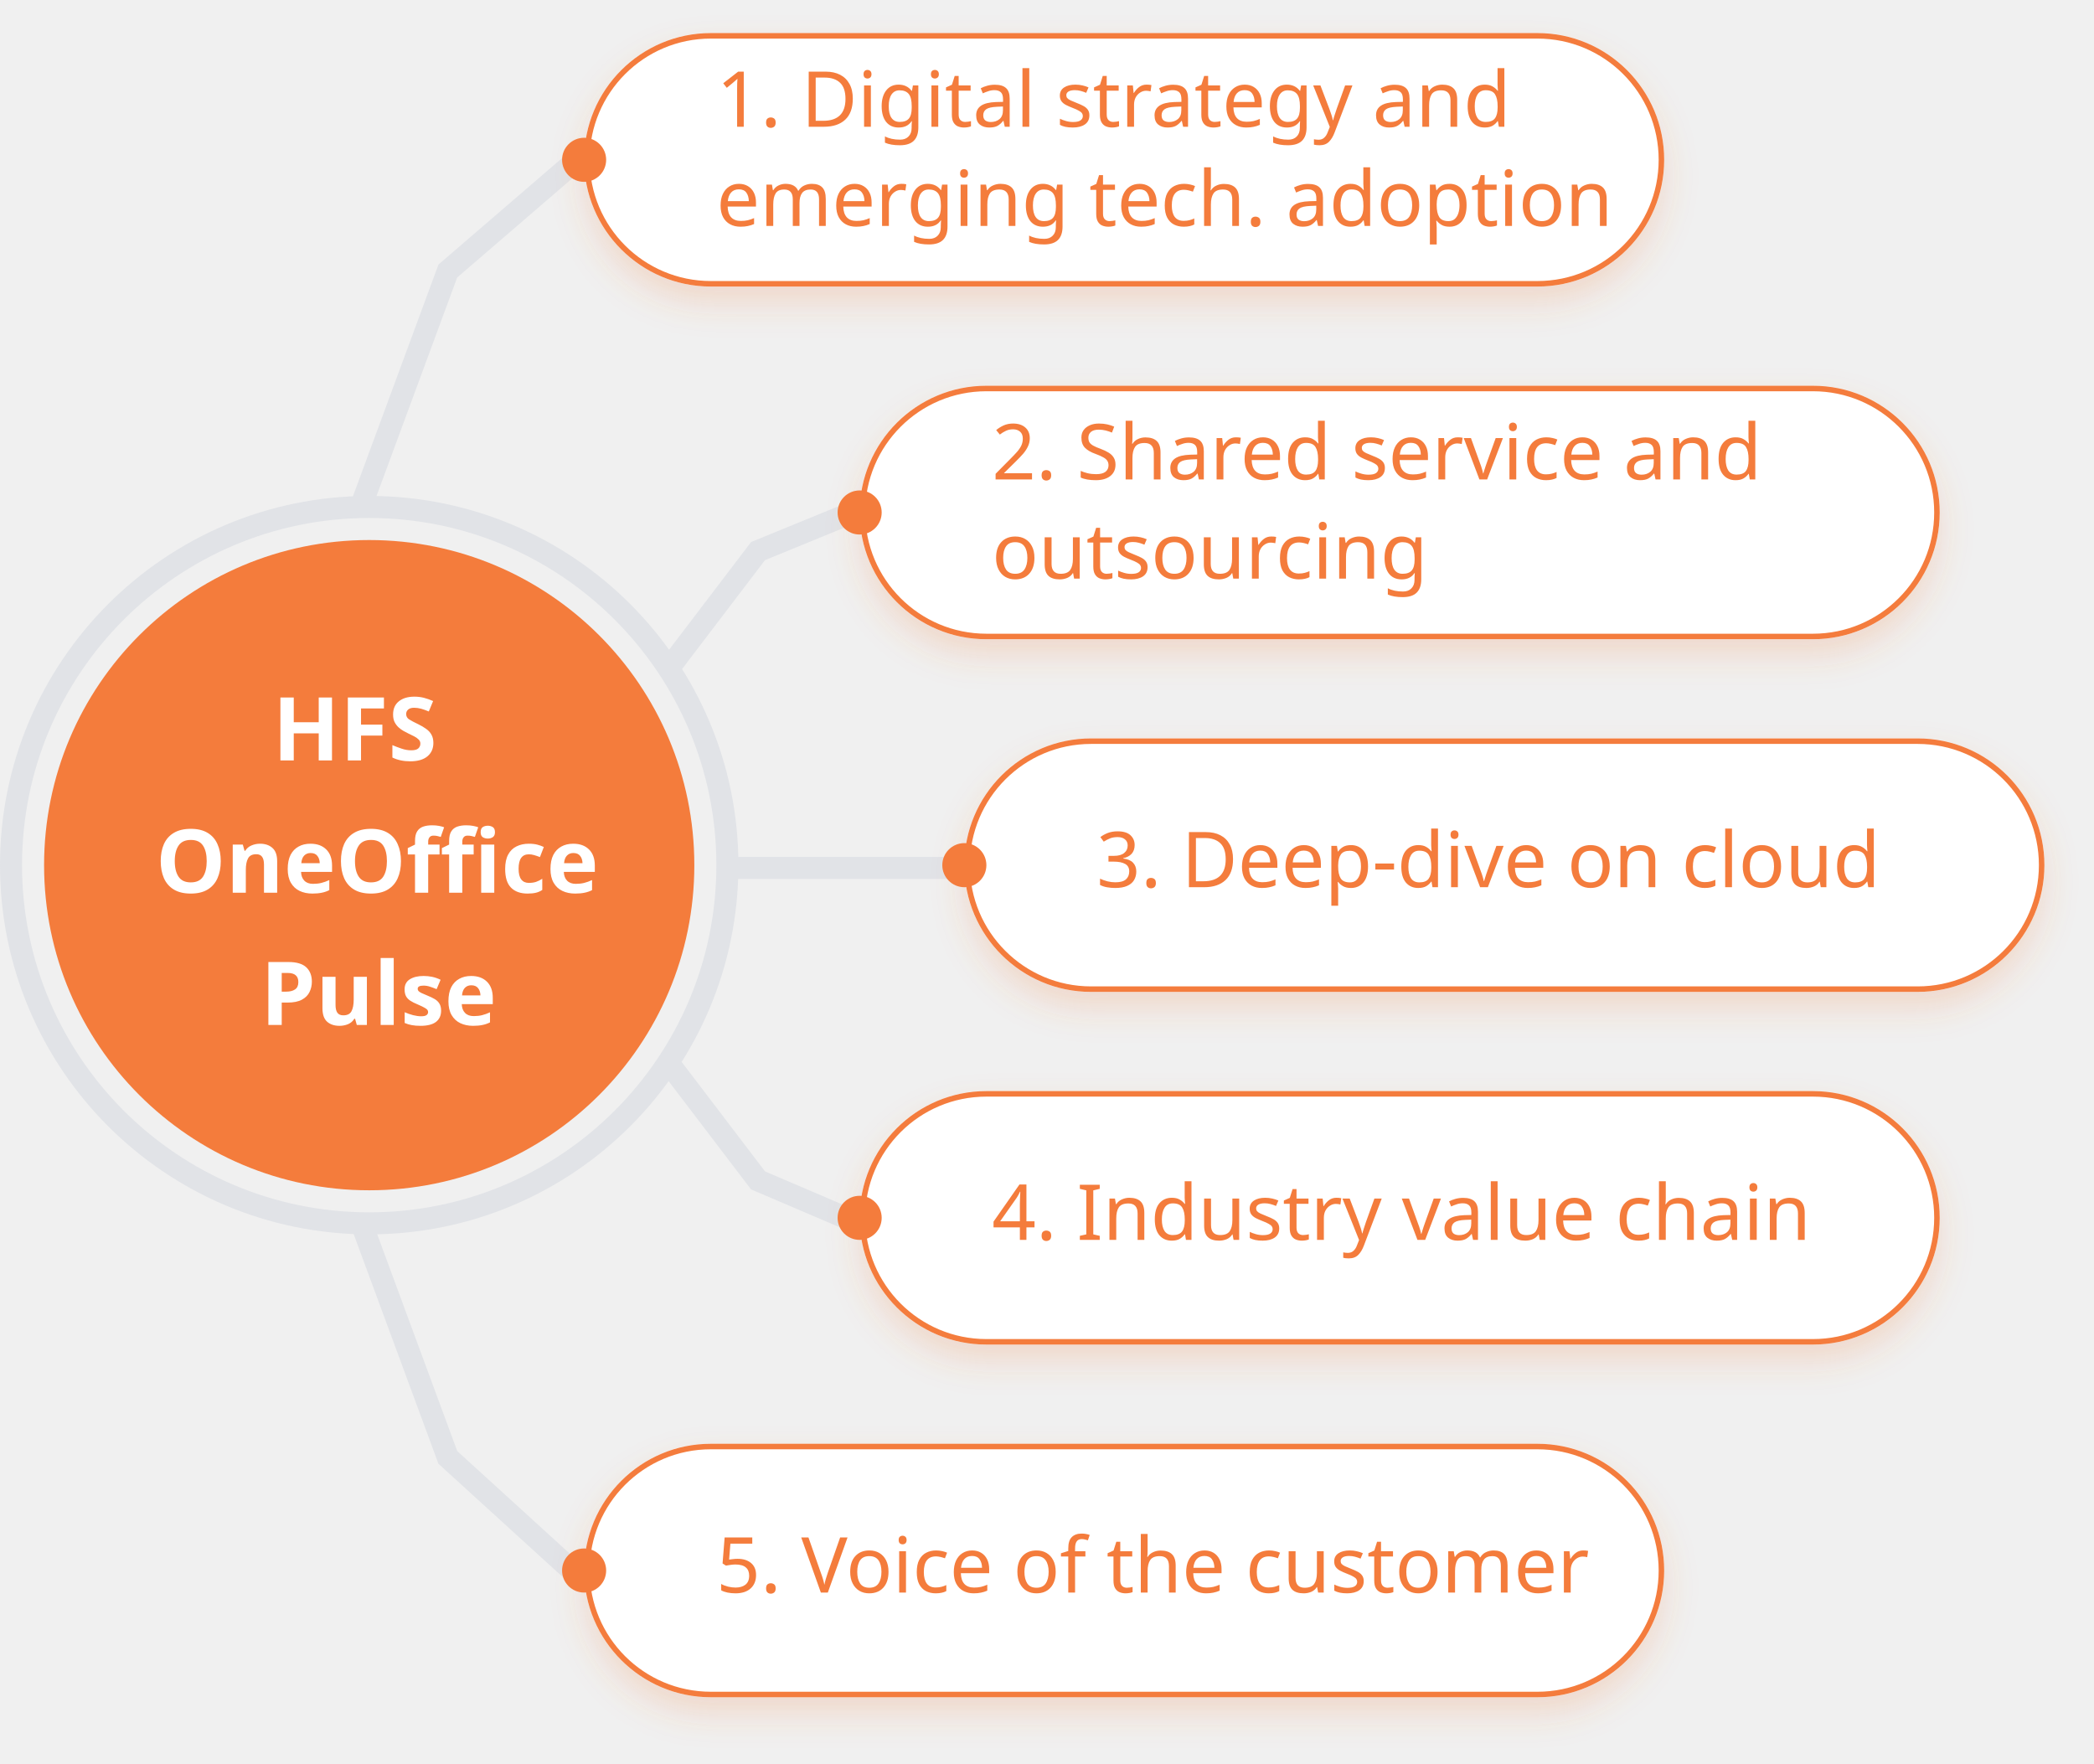
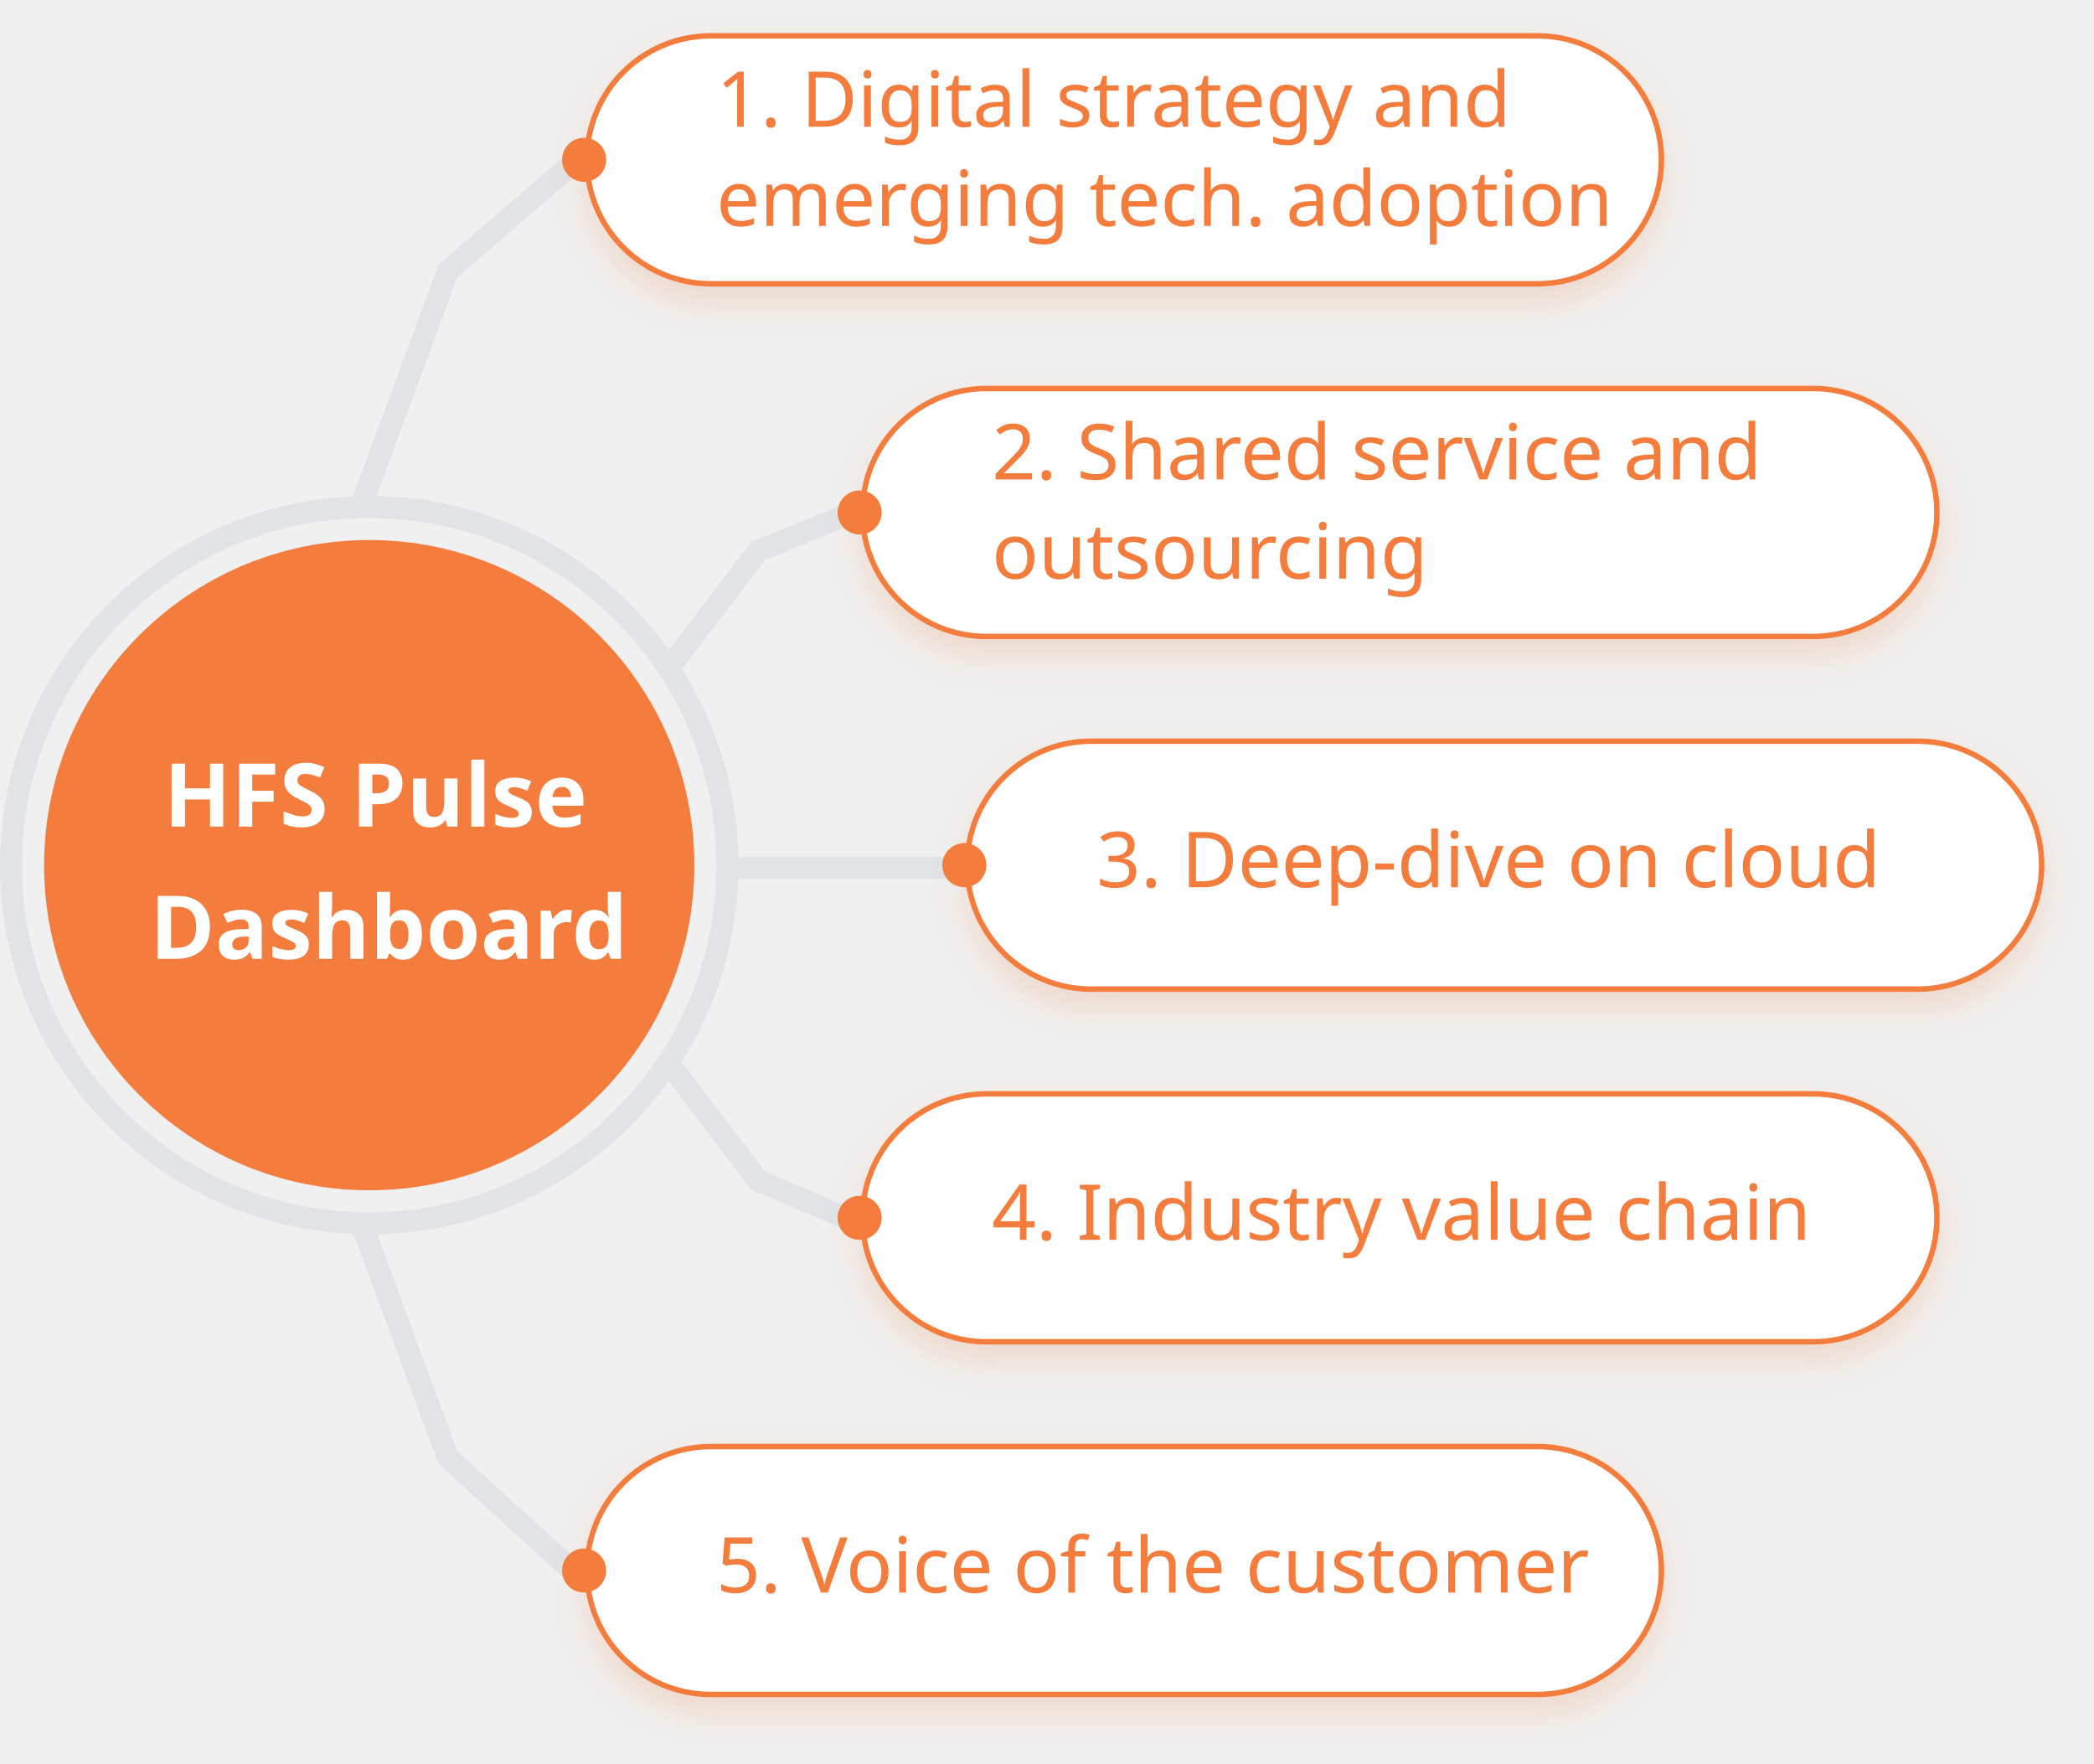
<svg xmlns="http://www.w3.org/2000/svg" width="380" height="320" viewBox="0 0 380 320">
  <defs>
    <filter id="Rectangle_2344" x="97" y="0" width="214" height="64" filterUnits="userSpaceOnUse">
      <feOffset dy="3" input="SourceAlpha" />
      <feGaussianBlur stdDeviation="3" result="blur" />
      <feFlood flood-color="#f47c3c" flood-opacity="0.2" />
      <feComposite operator="in" in2="blur" />
      <feComposite in="SourceGraphic" />
    </filter>
    <filter id="Rectangle_2345" x="147" y="64" width="214" height="64" filterUnits="userSpaceOnUse">
      <feOffset dy="3" input="SourceAlpha" />
      <feGaussianBlur stdDeviation="3" result="blur-2" />
      <feFlood flood-color="#f47c3c" flood-opacity="0.2" />
      <feComposite operator="in" in2="blur-2" />
      <feComposite in="SourceGraphic" />
    </filter>
    <filter id="Rectangle_2346" x="166" y="128" width="214" height="64" filterUnits="userSpaceOnUse">
      <feOffset dy="3" input="SourceAlpha" />
      <feGaussianBlur stdDeviation="3" result="blur-3" />
      <feFlood flood-color="#f47c3c" flood-opacity="0.2" />
      <feComposite operator="in" in2="blur-3" />
      <feComposite in="SourceGraphic" />
    </filter>
    <filter id="Rectangle_2347" x="147" y="192" width="214" height="64" filterUnits="userSpaceOnUse">
      <feOffset dy="3" input="SourceAlpha" />
      <feGaussianBlur stdDeviation="3" result="blur-4" />
      <feFlood flood-color="#f47c3c" flood-opacity="0.2" />
      <feComposite operator="in" in2="blur-4" />
      <feComposite in="SourceGraphic" />
    </filter>
    <filter id="Rectangle_2348" x="97" y="256" width="214" height="64" filterUnits="userSpaceOnUse">
      <feOffset dy="3" input="SourceAlpha" />
      <feGaussianBlur stdDeviation="3" result="blur-5" />
      <feFlood flood-color="#f47c3c" flood-opacity="0.2" />
      <feComposite operator="in" in2="blur-5" />
      <feComposite in="SourceGraphic" />
    </filter>
  </defs>
  <g id="Group_3965" data-name="Group 3965" transform="translate(-273 -385)">
    <g id="Group_3964" data-name="Group 3964">
      <g id="Ellipse_27" data-name="Ellipse 27" transform="translate(273 475)" fill="none" stroke="#e1e3e7" stroke-width="4">
        <circle cx="67" cy="67" r="67" stroke="none" />
        <circle cx="67" cy="67" r="65" fill="none" />
      </g>
      <circle id="Ellipse_26" data-name="Ellipse 26" cx="59" cy="59" r="59" transform="translate(281 483)" fill="#f47c3c" />
-       <text id="HFS_OneOffice_Pulse" data-name="HFS  OneOffice  Pulse" transform="translate(340 523)" fill="#fff" font-size="16" font-family="NunitoSans-SemiBold, Nunito Sans" font-weight="600">
-         <tspan x="-17.552" y="0">HFS </tspan>
-         <tspan x="-38.752" y="24">OneOffice </tspan>
-         <tspan x="-19.736" y="48">Pulse</tspan>
+       <text id="HFS_Pulse_Dashboard" data-name="HFS Pulse Dashboard" transform="translate(340 535)" fill="#fff" font-size="16" font-family="NunitoSans-SemiBold, Nunito Sans" font-weight="600">
+         <tspan x="-37.288" y="0">HFS Pulse</tspan>
+         <tspan x="-39.808" y="24">Dashboard</tspan>
      </text>
    </g>
    <g id="Group_3959" data-name="Group 3959">
      <path id="Path_13100" data-name="Path 13100" d="M7888.831,476l15.438-41.822,23.09-19.885" transform="translate(-7550)" fill="none" stroke="#e1e3e7" stroke-width="4" />
      <g transform="matrix(1, 0, 0, 1, 273, 385)" filter="url(#Rectangle_2344)">
        <g id="Rectangle_2344-2" data-name="Rectangle 2344" transform="translate(106 6)" fill="#fff" stroke="#f47c3c" stroke-width="1">
          <rect width="196" height="46" rx="23" stroke="none" />
          <rect x="0.5" y="0.5" width="195" height="45" rx="22.5" fill="none" />
        </g>
      </g>
      <circle id="Ellipse_28" data-name="Ellipse 28" cx="4" cy="4" r="4" transform="translate(375 410)" fill="#f47c3c" />
      <text id="_1._Digital_strategy_and_emerging_tech._adoption" data-name="1. Digital strategy and emerging tech. adoption" transform="translate(403 394)" fill="#f47c3c" font-size="14" font-family="NunitoSans-Regular, Nunito Sans">
        <tspan x="0" y="14">1. Digital strategy and </tspan>
        <tspan x="0" y="32">emerging tech. adoption</tspan>
      </text>
    </g>
    <g id="Group_3960" data-name="Group 3960">
      <path id="Path_13101" data-name="Path 13101" d="M7944.646,505.907l15.914-20.9,17.145-7.023" transform="translate(-7550)" fill="none" stroke="#e1e3e7" stroke-width="4" />
      <g transform="matrix(1, 0, 0, 1, 273, 385)" filter="url(#Rectangle_2345)">
        <g id="Rectangle_2345-2" data-name="Rectangle 2345" transform="translate(156 70)" fill="#fff" stroke="#f47c3c" stroke-width="1">
          <rect width="196" height="46" rx="23" stroke="none" />
          <rect x="0.5" y="0.5" width="195" height="45" rx="22.5" fill="none" />
        </g>
      </g>
      <circle id="Ellipse_31" data-name="Ellipse 31" cx="4" cy="4" r="4" transform="translate(425 474)" fill="#f47c3c" />
      <text id="_2._Shared_service_and_outsourcing" data-name="2. Shared service and outsourcing" transform="translate(453 458)" fill="#f47c3c" font-size="14" font-family="NunitoSans-Regular, Nunito Sans">
        <tspan x="0" y="14">2. Shared service and </tspan>
        <tspan x="0" y="32">outsourcing</tspan>
      </text>
    </g>
    <g id="Group_3961" data-name="Group 3961">
      <path id="Path_13103" data-name="Path 13103" d="M7955.81,542.722h39.665" transform="translate(-7550 -0.222)" fill="none" stroke="#e1e3e7" stroke-width="4" />
      <g transform="matrix(1, 0, 0, 1, 273, 385)" filter="url(#Rectangle_2346)">
        <g id="Rectangle_2346-2" data-name="Rectangle 2346" transform="translate(175 134)" fill="#fff" stroke="#f47c3c" stroke-width="1">
          <rect width="196" height="46" rx="23" stroke="none" />
          <rect x="0.5" y="0.5" width="195" height="45" rx="22.5" fill="none" />
        </g>
      </g>
      <circle id="Ellipse_32" data-name="Ellipse 32" cx="4" cy="4" r="4" transform="translate(444 538)" fill="#f47c3c" />
      <text id="_3._Deep-dive_on_cloud_" data-name="3. Deep-dive on cloud​" transform="translate(472 546)" fill="#f47c3c" font-size="14" font-family="NunitoSans-Regular, Nunito Sans">
        <tspan x="0" y="0">3. Deep-dive on cloud​</tspan>
      </text>
    </g>
    <g id="Group_3962" data-name="Group 3962">
      <path id="Path_13102" data-name="Path 13102" d="M7944.646,479.306l15.914,20.9,16.539,7.067" transform="translate(-7550 99)" fill="none" stroke="#e1e3e7" stroke-width="4" />
      <g transform="matrix(1, 0, 0, 1, 273, 385)" filter="url(#Rectangle_2347)">
        <g id="Rectangle_2347-2" data-name="Rectangle 2347" transform="translate(156 198)" fill="#fff" stroke="#f47c3c" stroke-width="1">
          <rect width="196" height="46" rx="23" stroke="none" />
          <rect x="0.5" y="0.5" width="195" height="45" rx="22.5" fill="none" />
        </g>
      </g>
      <circle id="Ellipse_30" data-name="Ellipse 30" cx="4" cy="4" r="4" transform="translate(425 602)" fill="#f47c3c" />
      <text id="_4._Industry_value_chain" data-name="4. Industry value chain" transform="translate(453 610)" fill="#f47c3c" font-size="14" font-family="NunitoSans-Regular, Nunito Sans">
        <tspan x="0" y="0">4. Industry value chain</tspan>
      </text>
    </g>
    <g id="Group_3963" data-name="Group 3963">
      <path id="Path_13099" data-name="Path 13099" d="M7888.831,415.652l15.438,41.822,22.484,20.491" transform="translate(-7550 192)" fill="none" stroke="#e1e3e7" stroke-width="4" />
      <g transform="matrix(1, 0, 0, 1, 273, 385)" filter="url(#Rectangle_2348)">
        <g id="Rectangle_2348-2" data-name="Rectangle 2348" transform="translate(106 262)" fill="#fff" stroke="#f47c3c" stroke-width="1">
          <rect width="196" height="46" rx="23" stroke="none" />
          <rect x="0.5" y="0.5" width="195" height="45" rx="22.5" fill="none" />
        </g>
      </g>
      <circle id="Ellipse_29" data-name="Ellipse 29" cx="4" cy="4" r="4" transform="translate(375 666)" fill="#f47c3c" />
      <text id="_5._Voice_of_the_customer" data-name="5. Voice of the customer" transform="translate(403 674)" fill="#f47c3c" font-size="14" font-family="NunitoSans-Regular, Nunito Sans">
        <tspan x="0" y="0">5. Voice of the customer</tspan>
      </text>
    </g>
  </g>
</svg>
